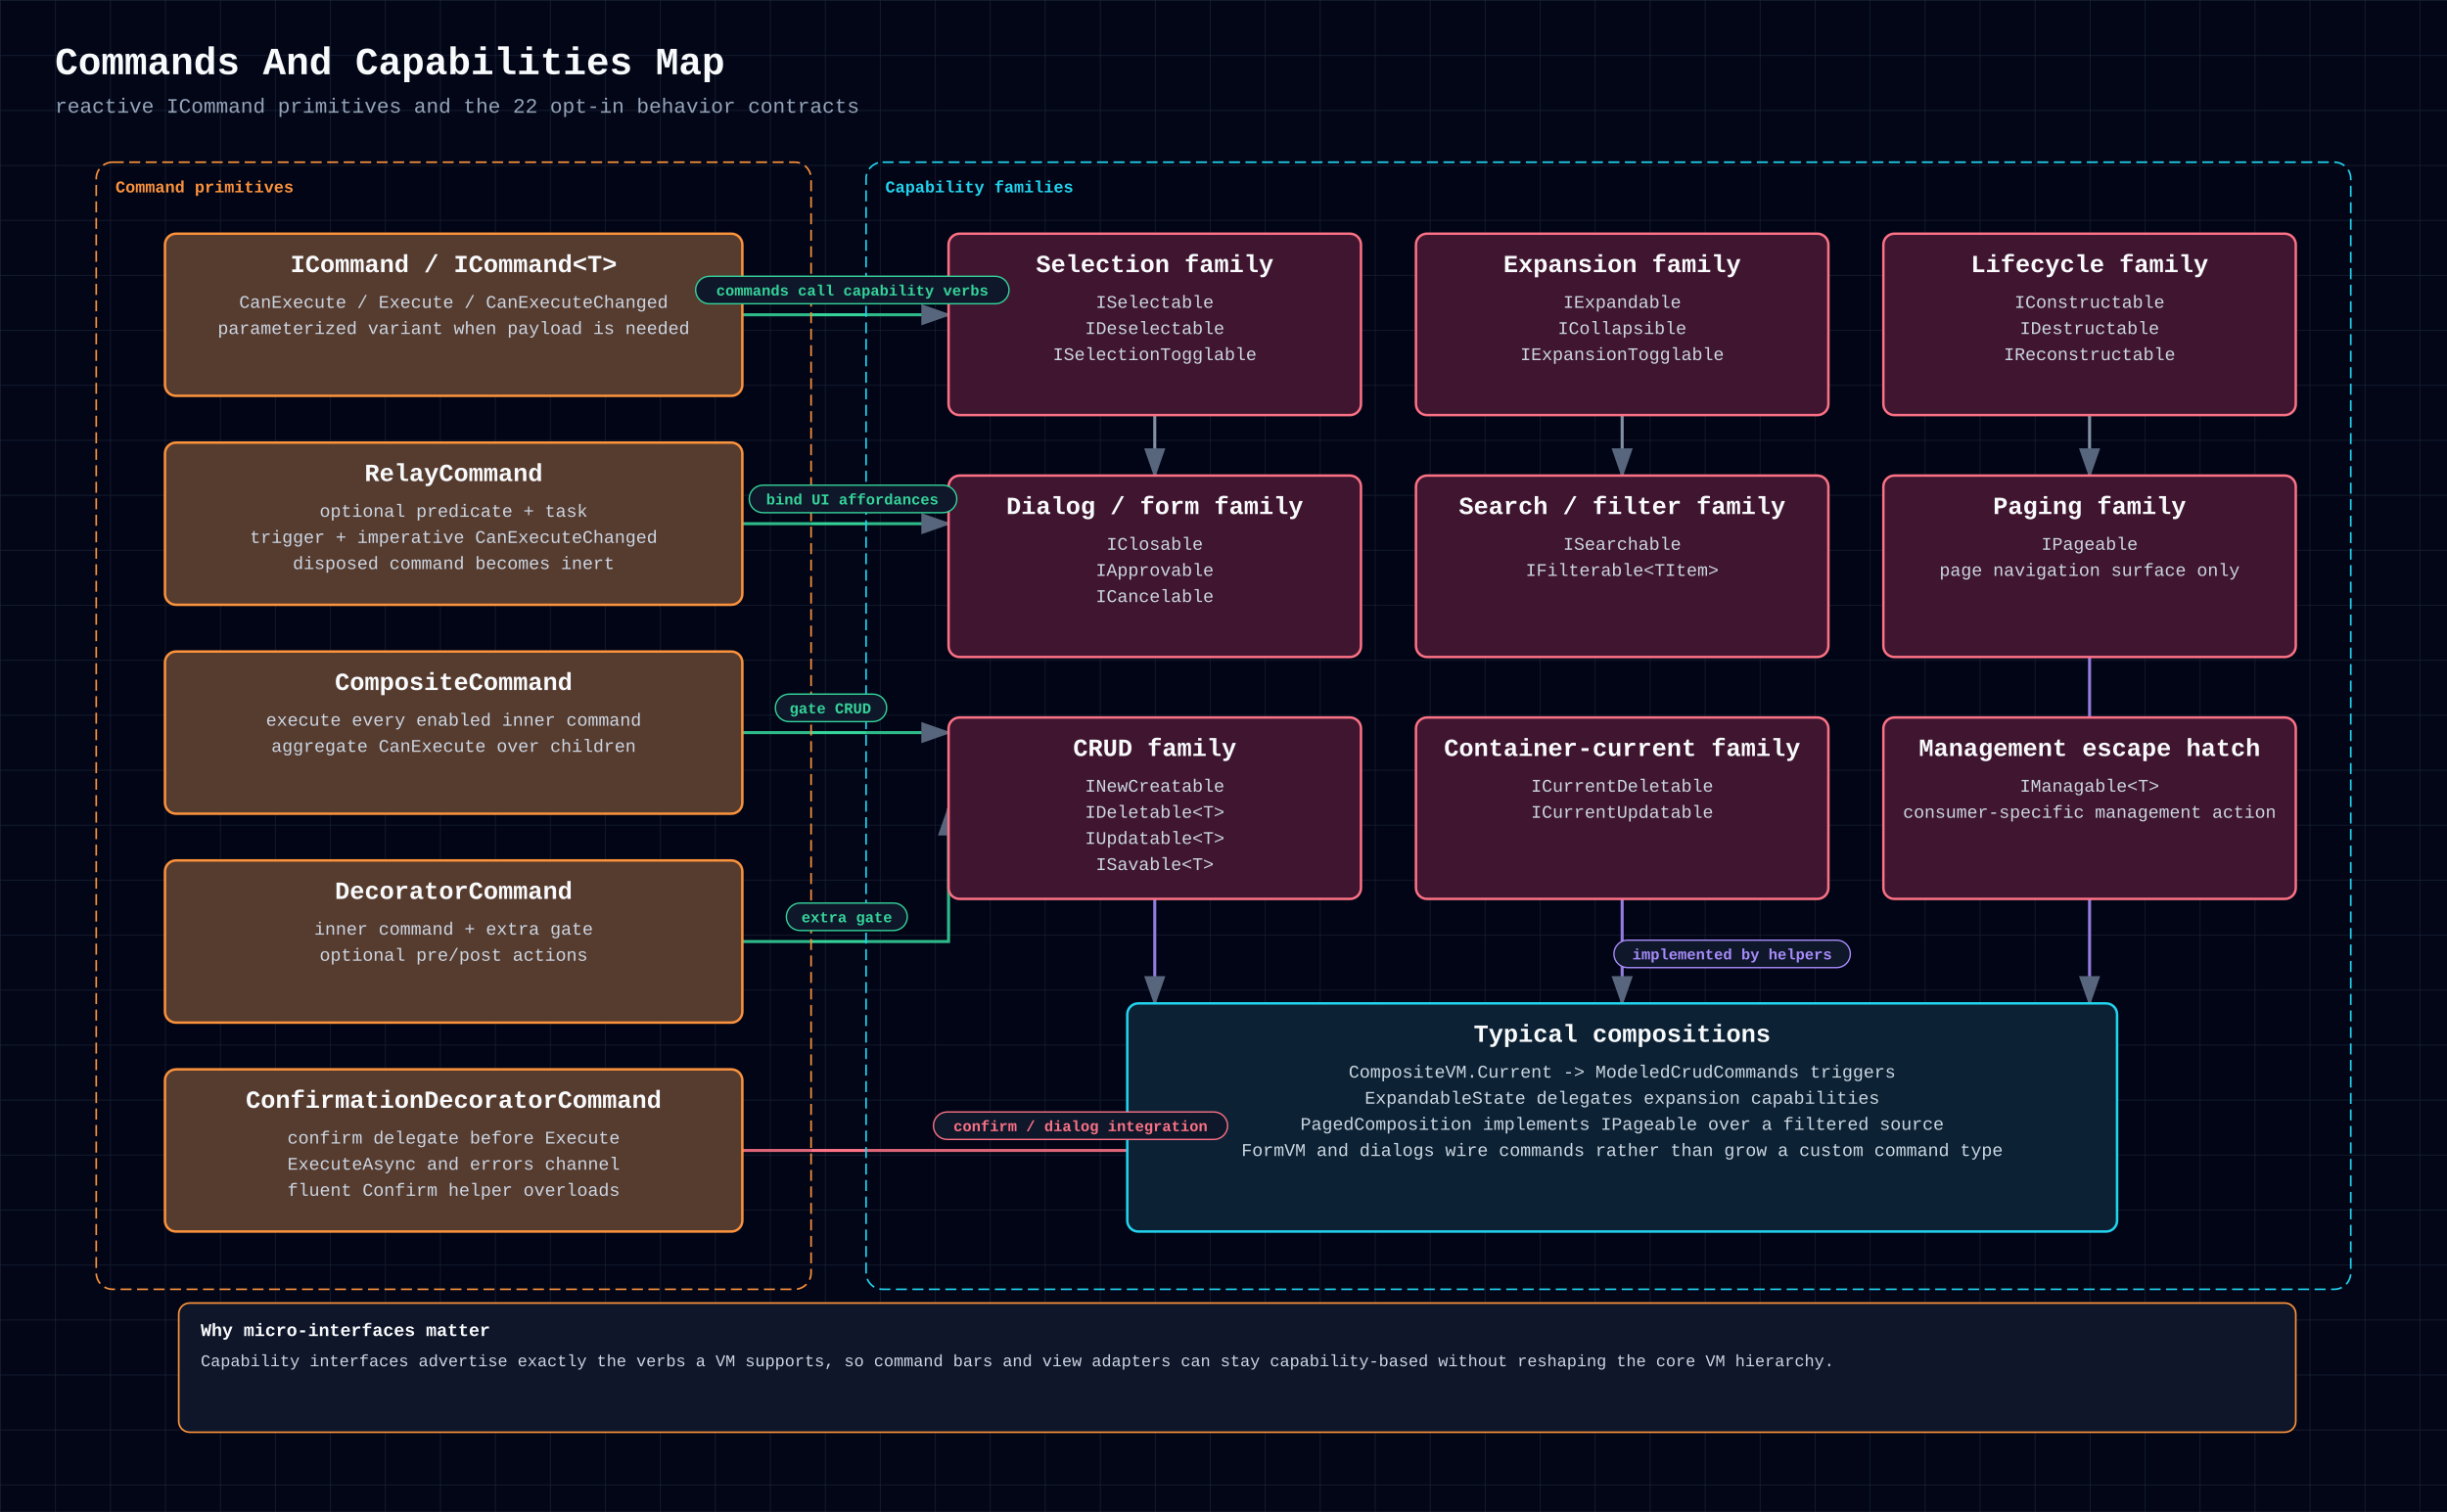
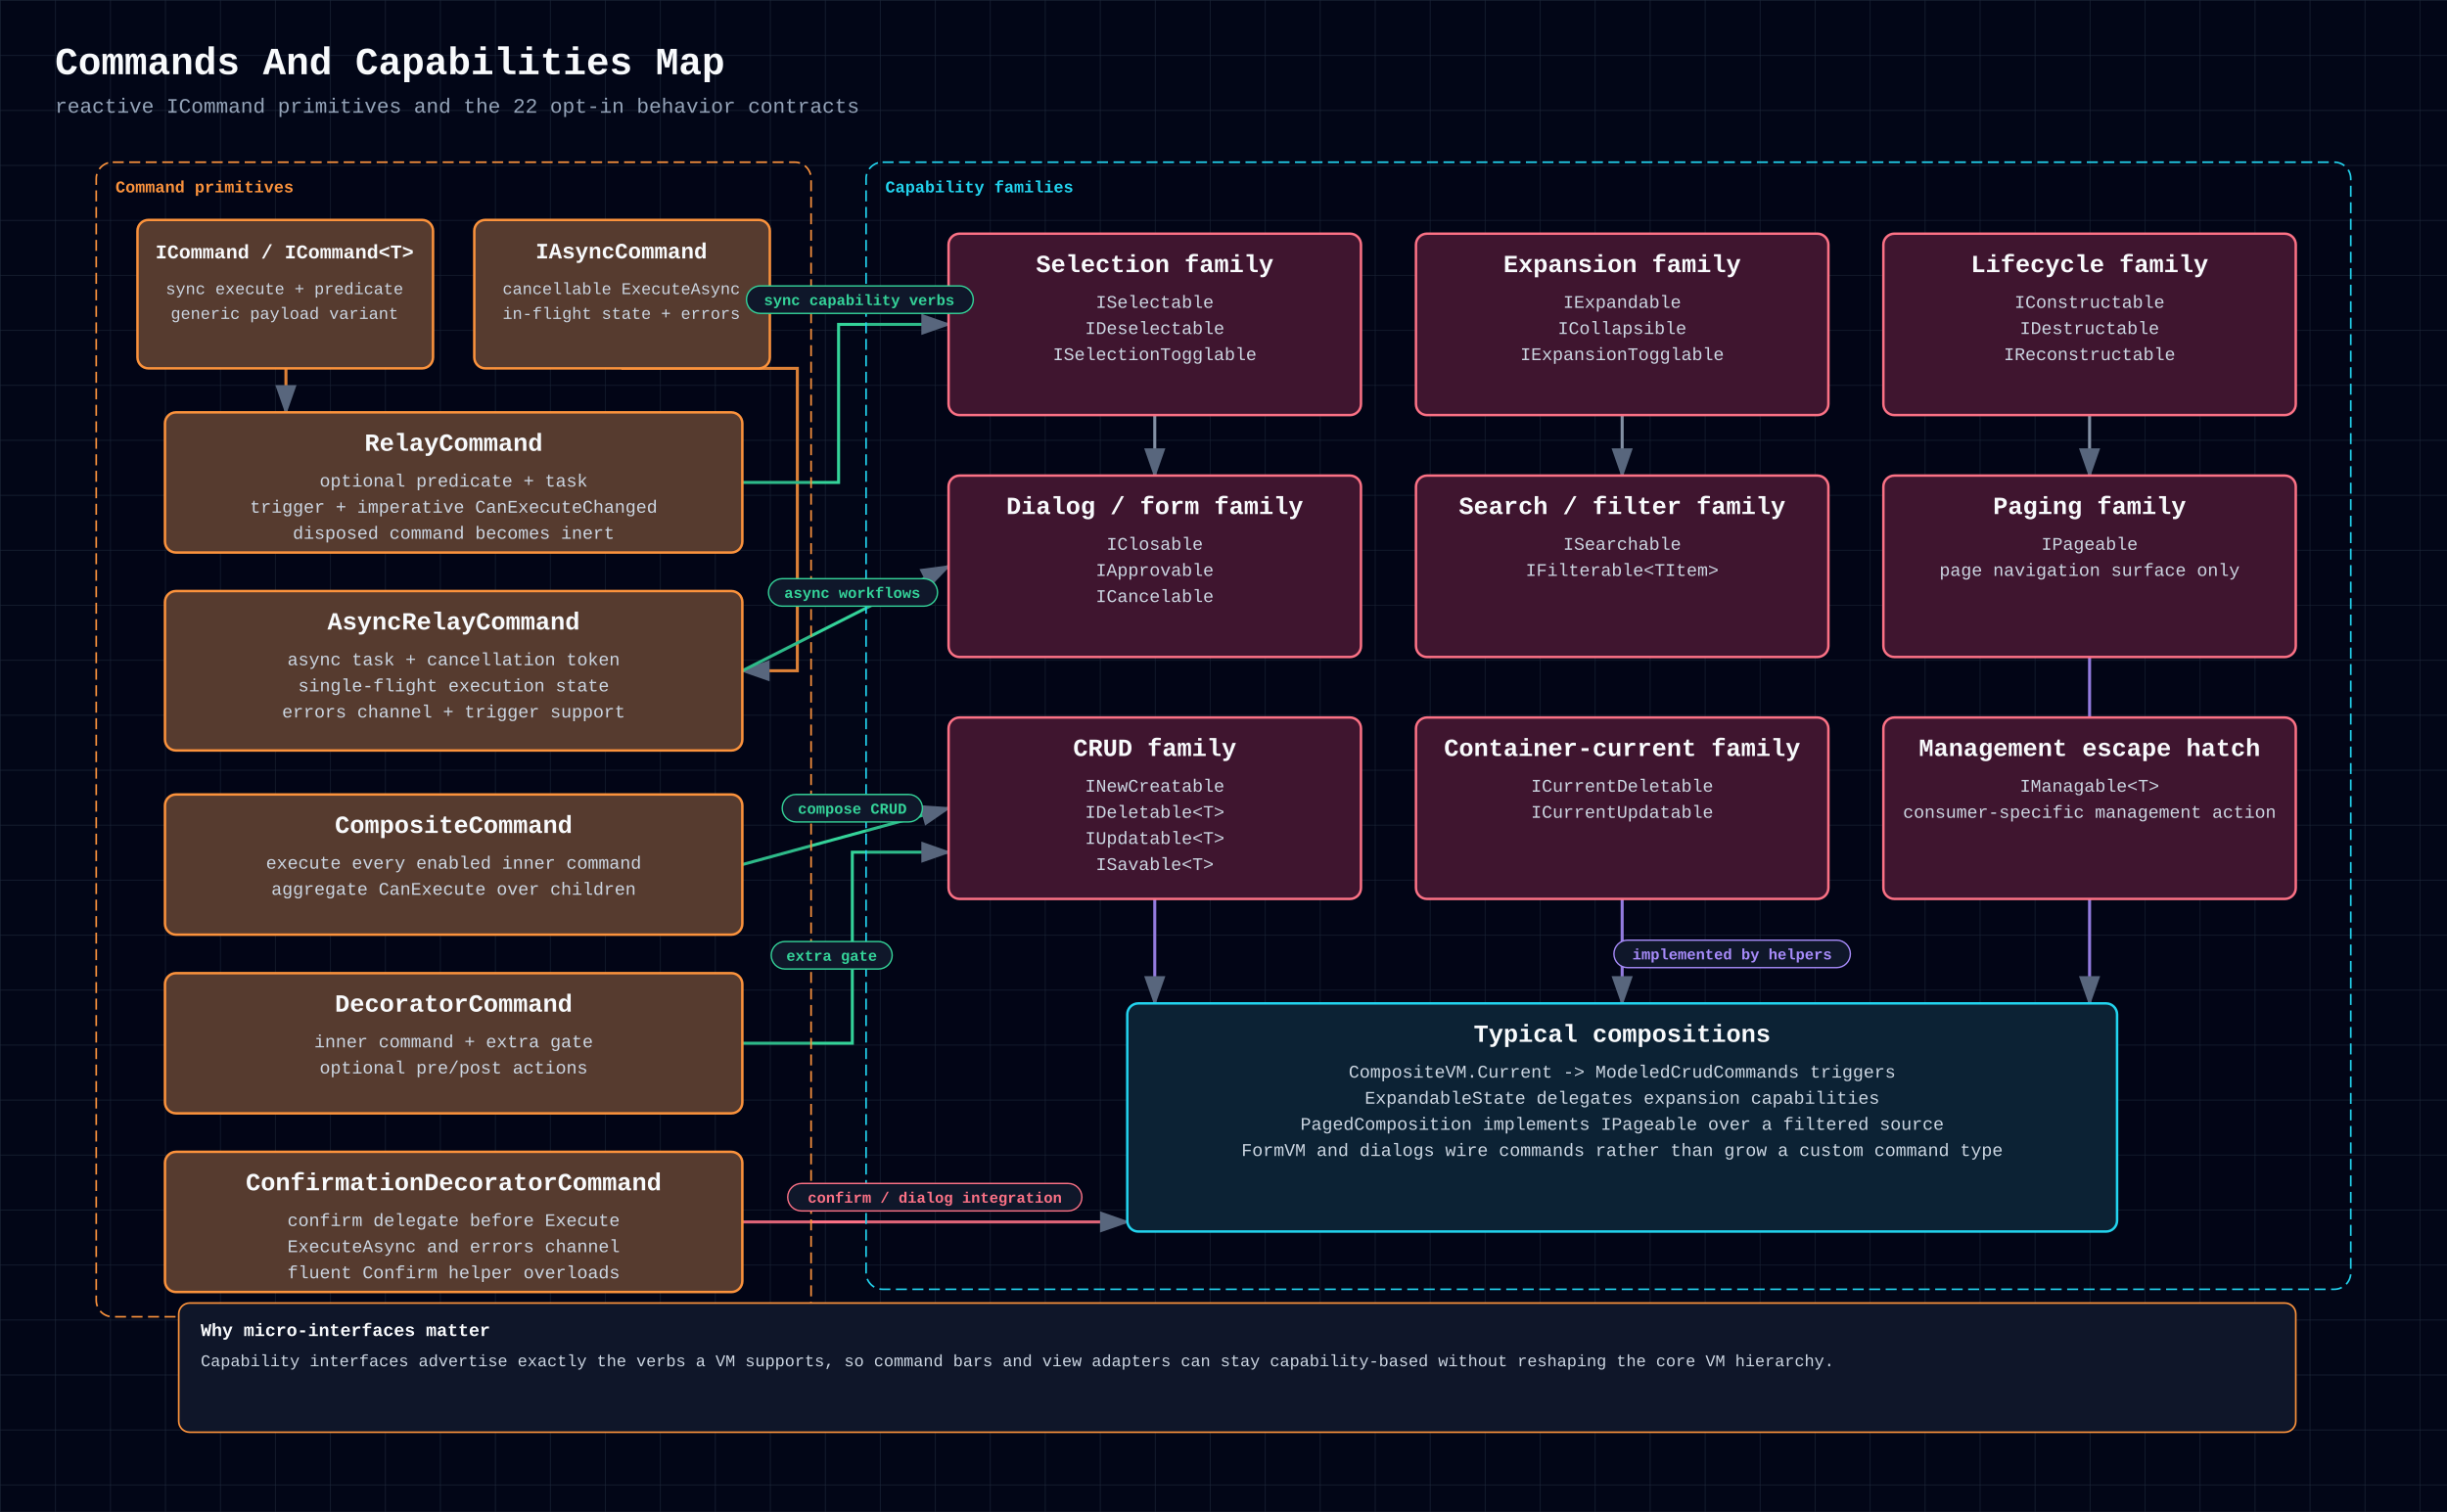
<svg xmlns="http://www.w3.org/2000/svg" width="1780" height="1100" viewBox="0 0 1780 1100" style="font-family: 'JetBrains Mono', ui-monospace, SFMono-Regular, Menlo, Monaco, Consolas, 'Liberation Mono', 'Courier New', monospace;">
  <defs>
    <style>
      text { font-family: 'JetBrains Mono', ui-monospace, SFMono-Regular, Menlo, Monaco, Consolas, 'Liberation Mono', 'Courier New', monospace; }
    </style>
    <pattern id="grid" width="40" height="40" patternUnits="userSpaceOnUse">
      <path d="M 40 0 L 0 0 0 40" fill="none" stroke="#1e293b" stroke-width="0.8" />
    </pattern>
    <marker id="arrowhead" markerWidth="10" markerHeight="7" refX="9" refY="3.5" orient="auto">
      <polygon points="0 0, 10 3.5, 0 7" fill="#64748b" />
    </marker>
  </defs>
  <rect width="100%" height="100%" fill="#020617" />
  <rect width="100%" height="100%" fill="url(#grid)" />
  <text x="40" y="54" fill="#f8fafc" font-size="28" font-weight="700" text-anchor="start">Commands And Capabilities Map</text>
  <text x="40" y="82" fill="#94a3b8" font-size="15" font-weight="400" text-anchor="start">reactive ICommand primitives and the 22 opt-in behavior contracts</text>
-   <polyline points="540,229 690,229" fill="none" stroke="#34d399" stroke-width="2.2" marker-end="url(#arrowhead)" />
-   <polyline points="540,381 690,381" fill="none" stroke="#34d399" stroke-width="2.2" marker-end="url(#arrowhead)" />
-   <polyline points="540,533 690,533" fill="none" stroke="#34d399" stroke-width="2.2" marker-end="url(#arrowhead)" />
-   <polyline points="540,685 690,685 690,588" fill="none" stroke="#34d399" stroke-width="2.2" marker-end="url(#arrowhead)" />
-   <polyline points="540,837 1030,837" fill="none" stroke="#fb7185" stroke-width="2.2" marker-end="url(#arrowhead)" />
+   <polyline points="208,268 208,300" fill="none" stroke="#fb923c" stroke-width="2.2" marker-end="url(#arrowhead)" />
+   <polyline points="452,268 580,268 580,488 540,488" fill="none" stroke="#fb923c" stroke-width="2.2" marker-end="url(#arrowhead)" />
+   <polyline points="540,351 610,351 610,236 690,236" fill="none" stroke="#34d399" stroke-width="2.2" marker-end="url(#arrowhead)" />
+   <polyline points="540,488 690,412" fill="none" stroke="#34d399" stroke-width="2.2" marker-end="url(#arrowhead)" />
+   <polyline points="540,629 690,588" fill="none" stroke="#34d399" stroke-width="2.2" marker-end="url(#arrowhead)" />
+   <polyline points="540,759 620,759 620,620 690,620" fill="none" stroke="#34d399" stroke-width="2.2" marker-end="url(#arrowhead)" />
+   <polyline points="540,889 820,889" fill="none" stroke="#fb7185" stroke-width="2.2" marker-end="url(#arrowhead)" />
  <polyline points="1180,654 1180,730" fill="none" stroke="#a78bfa" stroke-width="2.2" marker-end="url(#arrowhead)" />
  <polyline points="1520,478 1520,730" fill="none" stroke="#a78bfa" stroke-width="2.2" marker-end="url(#arrowhead)" />
  <polyline points="840,654 840,730" fill="none" stroke="#a78bfa" stroke-width="2.2" marker-end="url(#arrowhead)" />
  <polyline points="1520,302 1520,346" fill="none" stroke="#94a3b8" stroke-width="2.2" marker-end="url(#arrowhead)" />
  <polyline points="1180,302 1180,346" fill="none" stroke="#94a3b8" stroke-width="2.2" marker-end="url(#arrowhead)" />
  <polyline points="840,302 840,346" fill="none" stroke="#94a3b8" stroke-width="2.2" marker-end="url(#arrowhead)" />
-   <rect x="70" y="118" width="520" height="820" rx="12" fill="rgba(2, 6, 23, 0.12)" stroke="#fb923c" stroke-width="1.2" stroke-dasharray="8 4" />
+   <rect x="70" y="118" width="520" height="840" rx="12" fill="rgba(2, 6, 23, 0.12)" stroke="#fb923c" stroke-width="1.2" stroke-dasharray="8 4" />
  <text x="84" y="140" fill="#fb923c" font-size="12" font-weight="700" text-anchor="start">Command primitives</text>
  <rect x="630" y="118" width="1080" height="820" rx="12" fill="rgba(2, 6, 23, 0.12)" stroke="#22d3ee" stroke-width="1.2" stroke-dasharray="8 4" />
  <text x="644" y="140" fill="#22d3ee" font-size="12" font-weight="700" text-anchor="start">Capability families</text>
-   <rect x="120" y="170" width="420" height="118" rx="8" fill="#0f172a" />
-   <rect x="120" y="170" width="420" height="118" rx="8" fill="rgba(251, 146, 60, 0.3)" stroke="#fb923c" stroke-width="1.8" />
-   <text x="330" y="198" fill="#f8fafc" font-size="18" font-weight="700" text-anchor="middle">ICommand / ICommand&lt;T&gt;</text>
-   <text x="330" y="224" fill="#cbd5e1" font-size="13" font-weight="400" text-anchor="middle">CanExecute / Execute / CanExecuteChanged</text>
-   <text x="330" y="243" fill="#cbd5e1" font-size="13" font-weight="400" text-anchor="middle">parameterized variant when payload is needed</text>
-   <rect x="120" y="322" width="420" height="118" rx="8" fill="#0f172a" />
-   <rect x="120" y="322" width="420" height="118" rx="8" fill="rgba(251, 146, 60, 0.3)" stroke="#fb923c" stroke-width="1.8" />
-   <text x="330" y="350" fill="#f8fafc" font-size="18" font-weight="700" text-anchor="middle">RelayCommand</text>
-   <text x="330" y="376" fill="#cbd5e1" font-size="13" font-weight="400" text-anchor="middle">optional predicate + task</text>
-   <text x="330" y="395" fill="#cbd5e1" font-size="13" font-weight="400" text-anchor="middle">trigger + imperative CanExecuteChanged</text>
-   <text x="330" y="414" fill="#cbd5e1" font-size="13" font-weight="400" text-anchor="middle">disposed command becomes inert</text>
-   <rect x="120" y="474" width="420" height="118" rx="8" fill="#0f172a" />
-   <rect x="120" y="474" width="420" height="118" rx="8" fill="rgba(251, 146, 60, 0.3)" stroke="#fb923c" stroke-width="1.8" />
-   <text x="330" y="502" fill="#f8fafc" font-size="18" font-weight="700" text-anchor="middle">CompositeCommand</text>
-   <text x="330" y="528" fill="#cbd5e1" font-size="13" font-weight="400" text-anchor="middle">execute every enabled inner command</text>
-   <text x="330" y="547" fill="#cbd5e1" font-size="13" font-weight="400" text-anchor="middle">aggregate CanExecute over children</text>
-   <rect x="120" y="626" width="420" height="118" rx="8" fill="#0f172a" />
-   <rect x="120" y="626" width="420" height="118" rx="8" fill="rgba(251, 146, 60, 0.3)" stroke="#fb923c" stroke-width="1.8" />
-   <text x="330" y="654" fill="#f8fafc" font-size="18" font-weight="700" text-anchor="middle">DecoratorCommand</text>
-   <text x="330" y="680" fill="#cbd5e1" font-size="13" font-weight="400" text-anchor="middle">inner command + extra gate</text>
-   <text x="330" y="699" fill="#cbd5e1" font-size="13" font-weight="400" text-anchor="middle">optional pre/post actions</text>
-   <rect x="120" y="778" width="420" height="118" rx="8" fill="#0f172a" />
-   <rect x="120" y="778" width="420" height="118" rx="8" fill="rgba(251, 146, 60, 0.3)" stroke="#fb923c" stroke-width="1.8" />
-   <text x="330" y="806" fill="#f8fafc" font-size="18" font-weight="700" text-anchor="middle">ConfirmationDecoratorCommand</text>
-   <text x="330" y="832" fill="#cbd5e1" font-size="13" font-weight="400" text-anchor="middle">confirm delegate before Execute</text>
-   <text x="330" y="851" fill="#cbd5e1" font-size="13" font-weight="400" text-anchor="middle">ExecuteAsync and errors channel</text>
-   <text x="330" y="870" fill="#cbd5e1" font-size="13" font-weight="400" text-anchor="middle">fluent Confirm helper overloads</text>
+   <rect x="100" y="160" width="215" height="108" rx="8" fill="#0f172a" />
+   <rect x="100" y="160" width="215" height="108" rx="8" fill="rgba(251, 146, 60, 0.3)" stroke="#fb923c" stroke-width="1.8" />
+   <text x="207" y="188" fill="#f8fafc" font-size="14.23" font-weight="700" text-anchor="middle">ICommand / ICommand&lt;T&gt;</text>
+   <text x="207" y="214" fill="#cbd5e1" font-size="12" font-weight="400" text-anchor="middle">sync execute + predicate</text>
+   <text x="207" y="232" fill="#cbd5e1" font-size="12" font-weight="400" text-anchor="middle">generic payload variant</text>
+   <rect x="345" y="160" width="215" height="108" rx="8" fill="#0f172a" />
+   <rect x="345" y="160" width="215" height="108" rx="8" fill="rgba(251, 146, 60, 0.3)" stroke="#fb923c" stroke-width="1.8" />
+   <text x="452" y="188" fill="#f8fafc" font-size="16" font-weight="700" text-anchor="middle">IAsyncCommand</text>
+   <text x="452" y="214" fill="#cbd5e1" font-size="12" font-weight="400" text-anchor="middle">cancellable ExecuteAsync</text>
+   <text x="452" y="232" fill="#cbd5e1" font-size="12" font-weight="400" text-anchor="middle">in-flight state + errors</text>
+   <rect x="120" y="300" width="420" height="102" rx="8" fill="#0f172a" />
+   <rect x="120" y="300" width="420" height="102" rx="8" fill="rgba(251, 146, 60, 0.3)" stroke="#fb923c" stroke-width="1.8" />
+   <text x="330" y="328" fill="#f8fafc" font-size="18" font-weight="700" text-anchor="middle">RelayCommand</text>
+   <text x="330" y="354" fill="#cbd5e1" font-size="13" font-weight="400" text-anchor="middle">optional predicate + task</text>
+   <text x="330" y="373" fill="#cbd5e1" font-size="13" font-weight="400" text-anchor="middle">trigger + imperative CanExecuteChanged</text>
+   <text x="330" y="392" fill="#cbd5e1" font-size="13" font-weight="400" text-anchor="middle">disposed command becomes inert</text>
+   <rect x="120" y="430" width="420" height="116" rx="8" fill="#0f172a" />
+   <rect x="120" y="430" width="420" height="116" rx="8" fill="rgba(251, 146, 60, 0.3)" stroke="#fb923c" stroke-width="1.8" />
+   <text x="330" y="458" fill="#f8fafc" font-size="18" font-weight="700" text-anchor="middle">AsyncRelayCommand</text>
+   <text x="330" y="484" fill="#cbd5e1" font-size="13" font-weight="400" text-anchor="middle">async task + cancellation token</text>
+   <text x="330" y="503" fill="#cbd5e1" font-size="13" font-weight="400" text-anchor="middle">single-flight execution state</text>
+   <text x="330" y="522" fill="#cbd5e1" font-size="13" font-weight="400" text-anchor="middle">errors channel + trigger support</text>
+   <rect x="120" y="578" width="420" height="102" rx="8" fill="#0f172a" />
+   <rect x="120" y="578" width="420" height="102" rx="8" fill="rgba(251, 146, 60, 0.3)" stroke="#fb923c" stroke-width="1.8" />
+   <text x="330" y="606" fill="#f8fafc" font-size="18" font-weight="700" text-anchor="middle">CompositeCommand</text>
+   <text x="330" y="632" fill="#cbd5e1" font-size="13" font-weight="400" text-anchor="middle">execute every enabled inner command</text>
+   <text x="330" y="651" fill="#cbd5e1" font-size="13" font-weight="400" text-anchor="middle">aggregate CanExecute over children</text>
+   <rect x="120" y="708" width="420" height="102" rx="8" fill="#0f172a" />
+   <rect x="120" y="708" width="420" height="102" rx="8" fill="rgba(251, 146, 60, 0.3)" stroke="#fb923c" stroke-width="1.8" />
+   <text x="330" y="736" fill="#f8fafc" font-size="18" font-weight="700" text-anchor="middle">DecoratorCommand</text>
+   <text x="330" y="762" fill="#cbd5e1" font-size="13" font-weight="400" text-anchor="middle">inner command + extra gate</text>
+   <text x="330" y="781" fill="#cbd5e1" font-size="13" font-weight="400" text-anchor="middle">optional pre/post actions</text>
+   <rect x="120" y="838" width="420" height="102" rx="8" fill="#0f172a" />
+   <rect x="120" y="838" width="420" height="102" rx="8" fill="rgba(251, 146, 60, 0.3)" stroke="#fb923c" stroke-width="1.8" />
+   <text x="330" y="866" fill="#f8fafc" font-size="18" font-weight="700" text-anchor="middle">ConfirmationDecoratorCommand</text>
+   <text x="330" y="892" fill="#cbd5e1" font-size="13" font-weight="400" text-anchor="middle">confirm delegate before Execute</text>
+   <text x="330" y="911" fill="#cbd5e1" font-size="13" font-weight="400" text-anchor="middle">ExecuteAsync and errors channel</text>
+   <text x="330" y="930" fill="#cbd5e1" font-size="13" font-weight="400" text-anchor="middle">fluent Confirm helper overloads</text>
  <rect x="690" y="170" width="300" height="132" rx="8" fill="#0f172a" />
  <rect x="690" y="170" width="300" height="132" rx="8" fill="rgba(136, 19, 55, 0.4)" stroke="#fb7185" stroke-width="1.8" />
  <text x="840" y="198" fill="#f8fafc" font-size="18" font-weight="700" text-anchor="middle">Selection family</text>
  <text x="840" y="224" fill="#cbd5e1" font-size="13" font-weight="400" text-anchor="middle">ISelectable</text>
  <text x="840" y="243" fill="#cbd5e1" font-size="13" font-weight="400" text-anchor="middle">IDeselectable</text>
  <text x="840" y="262" fill="#cbd5e1" font-size="13" font-weight="400" text-anchor="middle">ISelectionTogglable</text>
  <rect x="1030" y="170" width="300" height="132" rx="8" fill="#0f172a" />
  <rect x="1030" y="170" width="300" height="132" rx="8" fill="rgba(136, 19, 55, 0.4)" stroke="#fb7185" stroke-width="1.8" />
  <text x="1180" y="198" fill="#f8fafc" font-size="18" font-weight="700" text-anchor="middle">Expansion family</text>
  <text x="1180" y="224" fill="#cbd5e1" font-size="13" font-weight="400" text-anchor="middle">IExpandable</text>
  <text x="1180" y="243" fill="#cbd5e1" font-size="13" font-weight="400" text-anchor="middle">ICollapsible</text>
  <text x="1180" y="262" fill="#cbd5e1" font-size="13" font-weight="400" text-anchor="middle">IExpansionTogglable</text>
  <rect x="1370" y="170" width="300" height="132" rx="8" fill="#0f172a" />
  <rect x="1370" y="170" width="300" height="132" rx="8" fill="rgba(136, 19, 55, 0.4)" stroke="#fb7185" stroke-width="1.8" />
  <text x="1520" y="198" fill="#f8fafc" font-size="18" font-weight="700" text-anchor="middle">Lifecycle family</text>
  <text x="1520" y="224" fill="#cbd5e1" font-size="13" font-weight="400" text-anchor="middle">IConstructable</text>
  <text x="1520" y="243" fill="#cbd5e1" font-size="13" font-weight="400" text-anchor="middle">IDestructable</text>
  <text x="1520" y="262" fill="#cbd5e1" font-size="13" font-weight="400" text-anchor="middle">IReconstructable</text>
  <rect x="690" y="346" width="300" height="132" rx="8" fill="#0f172a" />
  <rect x="690" y="346" width="300" height="132" rx="8" fill="rgba(136, 19, 55, 0.4)" stroke="#fb7185" stroke-width="1.8" />
  <text x="840" y="374" fill="#f8fafc" font-size="18" font-weight="700" text-anchor="middle">Dialog / form family</text>
  <text x="840" y="400" fill="#cbd5e1" font-size="13" font-weight="400" text-anchor="middle">IClosable</text>
  <text x="840" y="419" fill="#cbd5e1" font-size="13" font-weight="400" text-anchor="middle">IApprovable</text>
  <text x="840" y="438" fill="#cbd5e1" font-size="13" font-weight="400" text-anchor="middle">ICancelable</text>
  <rect x="1030" y="346" width="300" height="132" rx="8" fill="#0f172a" />
  <rect x="1030" y="346" width="300" height="132" rx="8" fill="rgba(136, 19, 55, 0.4)" stroke="#fb7185" stroke-width="1.8" />
  <text x="1180" y="374" fill="#f8fafc" font-size="18" font-weight="700" text-anchor="middle">Search / filter family</text>
  <text x="1180" y="400" fill="#cbd5e1" font-size="13" font-weight="400" text-anchor="middle">ISearchable</text>
  <text x="1180" y="419" fill="#cbd5e1" font-size="13" font-weight="400" text-anchor="middle">IFilterable&lt;TItem&gt;</text>
  <rect x="1370" y="346" width="300" height="132" rx="8" fill="#0f172a" />
  <rect x="1370" y="346" width="300" height="132" rx="8" fill="rgba(136, 19, 55, 0.4)" stroke="#fb7185" stroke-width="1.8" />
  <text x="1520" y="374" fill="#f8fafc" font-size="18" font-weight="700" text-anchor="middle">Paging family</text>
  <text x="1520" y="400" fill="#cbd5e1" font-size="13" font-weight="400" text-anchor="middle">IPageable</text>
  <text x="1520" y="419" fill="#cbd5e1" font-size="13" font-weight="400" text-anchor="middle">page navigation surface only</text>
  <rect x="690" y="522" width="300" height="132" rx="8" fill="#0f172a" />
  <rect x="690" y="522" width="300" height="132" rx="8" fill="rgba(136, 19, 55, 0.4)" stroke="#fb7185" stroke-width="1.8" />
  <text x="840" y="550" fill="#f8fafc" font-size="18" font-weight="700" text-anchor="middle">CRUD family</text>
  <text x="840" y="576" fill="#cbd5e1" font-size="13" font-weight="400" text-anchor="middle">INewCreatable</text>
  <text x="840" y="595" fill="#cbd5e1" font-size="13" font-weight="400" text-anchor="middle">IDeletable&lt;T&gt;</text>
  <text x="840" y="614" fill="#cbd5e1" font-size="13" font-weight="400" text-anchor="middle">IUpdatable&lt;T&gt;</text>
  <text x="840" y="633" fill="#cbd5e1" font-size="13" font-weight="400" text-anchor="middle">ISavable&lt;T&gt;</text>
  <rect x="1030" y="522" width="300" height="132" rx="8" fill="#0f172a" />
  <rect x="1030" y="522" width="300" height="132" rx="8" fill="rgba(136, 19, 55, 0.4)" stroke="#fb7185" stroke-width="1.8" />
  <text x="1180" y="550" fill="#f8fafc" font-size="18" font-weight="700" text-anchor="middle">Container-current family</text>
  <text x="1180" y="576" fill="#cbd5e1" font-size="13" font-weight="400" text-anchor="middle">ICurrentDeletable</text>
  <text x="1180" y="595" fill="#cbd5e1" font-size="13" font-weight="400" text-anchor="middle">ICurrentUpdatable</text>
  <rect x="1370" y="522" width="300" height="132" rx="8" fill="#0f172a" />
  <rect x="1370" y="522" width="300" height="132" rx="8" fill="rgba(136, 19, 55, 0.4)" stroke="#fb7185" stroke-width="1.8" />
  <text x="1520" y="550" fill="#f8fafc" font-size="18" font-weight="700" text-anchor="middle">Management escape hatch</text>
  <text x="1520" y="576" fill="#cbd5e1" font-size="13" font-weight="400" text-anchor="middle">IManagable&lt;T&gt;</text>
  <text x="1520" y="595" fill="#cbd5e1" font-size="12.92" font-weight="400" text-anchor="middle">consumer-specific management action</text>
  <rect x="820" y="730" width="720" height="166" rx="8" fill="#0f172a" />
  <rect x="820" y="730" width="720" height="166" rx="8" fill="rgba(8, 51, 68, 0.4)" stroke="#22d3ee" stroke-width="1.8" />
  <text x="1180" y="758" fill="#f8fafc" font-size="18" font-weight="700" text-anchor="middle">Typical compositions</text>
  <text x="1180" y="784" fill="#cbd5e1" font-size="13" font-weight="400" text-anchor="middle">CompositeVM.Current -&gt; ModeledCrudCommands triggers</text>
  <text x="1180" y="803" fill="#cbd5e1" font-size="13" font-weight="400" text-anchor="middle">ExpandableState delegates expansion capabilities</text>
  <text x="1180" y="822" fill="#cbd5e1" font-size="13" font-weight="400" text-anchor="middle">PagedComposition implements IPageable over a filtered source</text>
  <text x="1180" y="841" fill="#cbd5e1" font-size="13" font-weight="400" text-anchor="middle">FormVM and dialogs wire commands rather than grow a custom command type</text>
  <rect x="130" y="948" width="1540" height="94" rx="8" fill="#0f172a" />
  <rect x="130" y="948" width="1540" height="94" rx="8" fill="rgba(15, 23, 42, 0.94)" stroke="#fb923c" stroke-width="1.2" />
  <text x="146" y="972" fill="#f8fafc" font-size="13" font-weight="700" text-anchor="start">Why micro-interfaces matter</text>
  <text x="146" y="994" fill="#cbd5e1" font-size="12" font-weight="400" text-anchor="start">Capability interfaces advertise exactly the verbs a VM supports, so command bars and view adapters can stay capability-based without reshaping the core VM hierarchy.</text>
-   <rect x="506" y="201" width="228" height="20" rx="10" fill="#0f172a" stroke="#34d399" stroke-width="1" />
-   <text x="620" y="215" fill="#34d399" font-size="11" font-weight="700" text-anchor="middle">commands call capability verbs</text>
-   <rect x="545" y="353" width="151" height="20" rx="10" fill="#0f172a" stroke="#34d399" stroke-width="1" />
-   <text x="620" y="367" fill="#34d399" font-size="11" font-weight="700" text-anchor="middle">bind UI affordances</text>
-   <rect x="564" y="505" width="81" height="20" rx="10" fill="#0f172a" stroke="#34d399" stroke-width="1" />
-   <text x="604" y="519" fill="#34d399" font-size="11" font-weight="700" text-anchor="middle">gate CRUD</text>
-   <rect x="572" y="657" width="88" height="20" rx="10" fill="#0f172a" stroke="#34d399" stroke-width="1" />
-   <text x="616" y="671" fill="#34d399" font-size="11" font-weight="700" text-anchor="middle">extra gate</text>
-   <rect x="679" y="809" width="214" height="20" rx="10" fill="#0f172a" stroke="#fb7185" stroke-width="1" />
-   <text x="786" y="823" fill="#fb7185" font-size="11" font-weight="700" text-anchor="middle">confirm / dialog integration</text>
+   <rect x="543" y="208" width="165" height="20" rx="10" fill="#0f172a" stroke="#34d399" stroke-width="1" />
+   <text x="625" y="222" fill="#34d399" font-size="11" font-weight="700" text-anchor="middle">sync capability verbs</text>
+   <rect x="559" y="421" width="123" height="20" rx="10" fill="#0f172a" stroke="#34d399" stroke-width="1" />
+   <text x="620" y="435" fill="#34d399" font-size="11" font-weight="700" text-anchor="middle">async workflows</text>
+   <rect x="569" y="578" width="102" height="20" rx="10" fill="#0f172a" stroke="#34d399" stroke-width="1" />
+   <text x="620" y="592" fill="#34d399" font-size="11" font-weight="700" text-anchor="middle">compose CRUD</text>
+   <rect x="561" y="685" width="88" height="20" rx="10" fill="#0f172a" stroke="#34d399" stroke-width="1" />
+   <text x="605" y="699" fill="#34d399" font-size="11" font-weight="700" text-anchor="middle">extra gate</text>
+   <rect x="573" y="861" width="214" height="20" rx="10" fill="#0f172a" stroke="#fb7185" stroke-width="1" />
+   <text x="680" y="875" fill="#fb7185" font-size="11" font-weight="700" text-anchor="middle">confirm / dialog integration</text>
  <rect x="1174" y="684" width="172" height="20" rx="10" fill="#0f172a" stroke="#a78bfa" stroke-width="1" />
  <text x="1260" y="698" fill="#a78bfa" font-size="11" font-weight="700" text-anchor="middle">implemented by helpers</text>
</svg>
